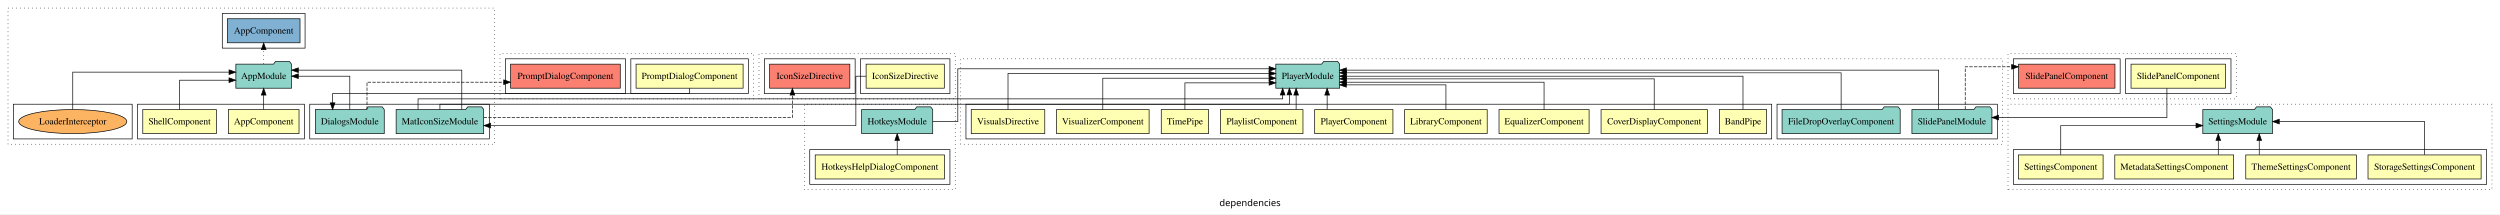
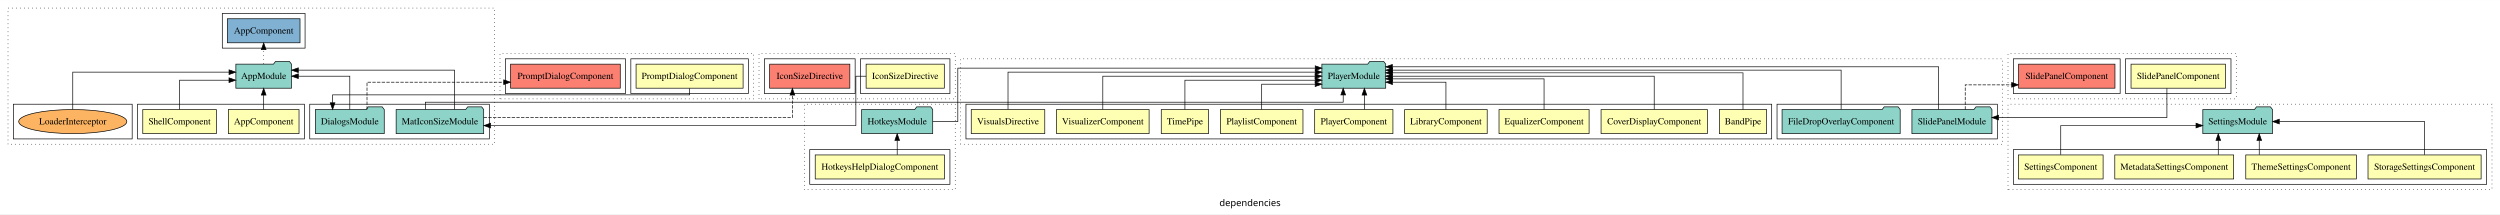
<svg xmlns="http://www.w3.org/2000/svg" width="3745pt" height="321pt" viewBox="0.00 0.00 3745.00 320.80">
  <g id="graph0" class="graph" transform="scale(1 1) rotate(0) translate(4 316.8)">
    <polygon fill="white" stroke="transparent" points="-4,4 -4,-316.8 3741,-316.8 3741,4 -4,4" />
    <text text-anchor="middle" x="1868.5" y="-8.2" font-family="sans-serif" font-size="14.00">dependencies</text>
    <g id="clust1" class="cluster">
      <polygon fill="none" stroke="black" stroke-dasharray="1,5" points="8,-100.8 8,-304.8 737,-304.8 737,-100.8 8,-100.8" />
    </g>
    <g id="clust2" class="cluster">
      <polygon fill="none" stroke="black" points="202,-108.8 202,-160.8 452,-160.8 452,-108.8 202,-108.8" />
    </g>
    <g id="clust5" class="cluster">
      <polygon fill="none" stroke="black" points="460,-108.8 460,-160.8 729,-160.8 729,-108.8 460,-108.8" />
    </g>
    <g id="clust7" class="cluster">
      <polygon fill="none" stroke="black" points="329,-244.8 329,-296.8 453,-296.8 453,-244.8 329,-244.8" />
    </g>
    <g id="clust8" class="cluster">
      <polygon fill="none" stroke="black" points="16,-108.8 16,-160.8 194,-160.8 194,-108.8 16,-108.8" />
    </g>
    <g id="clust9" class="cluster">
      <polygon fill="none" stroke="black" stroke-dasharray="1,5" points="745,-168.8 745,-236.8 1125,-236.8 1125,-168.8 745,-168.8" />
    </g>
    <g id="clust10" class="cluster">
      <polygon fill="none" stroke="black" points="941,-176.8 941,-228.8 1117,-228.8 1117,-176.8 941,-176.8" />
    </g>
    <g id="clust13" class="cluster">
      <polygon fill="none" stroke="black" points="753,-176.8 753,-228.8 933,-228.8 933,-176.8 753,-176.8" />
    </g>
    <g id="clust16" class="cluster">
      <polygon fill="none" stroke="black" stroke-dasharray="1,5" points="1201,-32.8 1201,-160.8 1427,-160.8 1427,-32.8 1201,-32.8" />
    </g>
    <g id="clust17" class="cluster">
      <polygon fill="none" stroke="black" points="1209,-40.8 1209,-92.8 1419,-92.8 1419,-40.8 1209,-40.8" />
    </g>
    <g id="clust23" class="cluster">
      <polygon fill="none" stroke="black" stroke-dasharray="1,5" points="1133,-168.8 1133,-236.8 1427,-236.8 1427,-168.8 1133,-168.8" />
    </g>
    <g id="clust24" class="cluster">
      <polygon fill="none" stroke="black" points="1285,-176.8 1285,-228.8 1419,-228.8 1419,-176.8 1285,-176.8" />
    </g>
    <g id="clust27" class="cluster">
      <polygon fill="none" stroke="black" points="1141,-176.8 1141,-228.8 1277,-228.8 1277,-176.8 1141,-176.8" />
    </g>
    <g id="clust30" class="cluster">
      <polygon fill="none" stroke="black" stroke-dasharray="1,5" points="1435,-100.8 1435,-228.8 2996,-228.8 2996,-100.8 1435,-100.8" />
    </g>
    <g id="clust31" class="cluster">
      <polygon fill="none" stroke="black" points="1443,-108.8 1443,-160.8 2650,-160.8 2650,-108.8 1443,-108.8" />
    </g>
    <g id="clust41" class="cluster">
      <polygon fill="none" stroke="black" points="2658,-108.8 2658,-160.8 2988,-160.8 2988,-108.8 2658,-108.8" />
    </g>
    <g id="clust45" class="cluster">
      <polygon fill="none" stroke="black" stroke-dasharray="1,5" points="3004,-32.8 3004,-160.8 3729,-160.8 3729,-32.8 3004,-32.8" />
    </g>
    <g id="clust46" class="cluster">
      <polygon fill="none" stroke="black" points="3012,-40.8 3012,-92.8 3721,-92.8 3721,-40.8 3012,-40.8" />
    </g>
    <g id="clust55" class="cluster">
      <polygon fill="none" stroke="black" stroke-dasharray="1,5" points="3004,-168.8 3004,-236.8 3346,-236.8 3346,-168.8 3004,-168.8" />
    </g>
    <g id="clust56" class="cluster">
      <polygon fill="none" stroke="black" points="3180,-176.8 3180,-228.8 3338,-228.8 3338,-176.8 3180,-176.8" />
    </g>
    <g id="clust59" class="cluster">
      <polygon fill="none" stroke="black" points="3012,-176.8 3012,-228.8 3172,-228.8 3172,-176.8 3012,-176.8" />
    </g>
    <g id="node1" class="node">
      <polygon fill="#ffffb3" stroke="black" points="443.94,-152.8 338.06,-152.8 338.06,-116.8 443.94,-116.8 443.94,-152.8" />
      <text text-anchor="middle" x="391" y="-130.6" font-family="Times,serif" font-size="14.00">AppComponent</text>
    </g>
    <g id="node3" class="node">
      <polygon fill="#8dd3c7" stroke="black" points="432.66,-220.8 429.66,-224.8 408.66,-224.8 405.66,-220.8 349.34,-220.8 349.34,-184.8 432.66,-184.8 432.66,-220.8" />
      <text text-anchor="middle" x="391" y="-198.6" font-family="Times,serif" font-size="14.00">AppModule</text>
    </g>
    <g id="edge1" class="edge">
      <path fill="none" stroke="black" d="M391,-153.02C391,-153.02 391,-174.53 391,-174.53" />
      <polygon fill="black" stroke="black" points="387.5,-174.53 391,-184.53 394.5,-174.53 387.5,-174.53" />
    </g>
    <g id="node2" class="node">
      <polygon fill="#ffffb3" stroke="black" points="320.11,-152.8 209.89,-152.8 209.89,-116.8 320.11,-116.8 320.11,-152.8" />
      <text text-anchor="middle" x="265" y="-130.6" font-family="Times,serif" font-size="14.00">ShellComponent</text>
    </g>
    <g id="edge2" class="edge">
      <path fill="none" stroke="black" d="M265,-153.07C265,-171.36 265,-196.8 265,-196.8 265,-196.8 339.04,-196.8 339.04,-196.8" />
      <polygon fill="black" stroke="black" points="339.04,-200.3 349.04,-196.8 339.04,-193.3 339.04,-200.3" />
    </g>
    <g id="node6" class="node">
      <polygon fill="#80b1d3" stroke="black" points="445.44,-288.8 336.56,-288.8 336.56,-252.8 445.44,-252.8 445.44,-288.8" />
      <text text-anchor="middle" x="391" y="-266.6" font-family="Times,serif" font-size="14.00">AppComponent </text>
    </g>
    <g id="edge5" class="edge">
      <path fill="none" stroke="black" stroke-dasharray="1,5" d="M391,-221.02C391,-221.02 391,-242.53 391,-242.53" />
      <polygon fill="black" stroke="black" points="387.5,-242.53 391,-252.53 394.5,-242.53 387.5,-242.53" />
    </g>
    <g id="node4" class="node">
      <polygon fill="#8dd3c7" stroke="black" points="571.6,-152.8 568.6,-156.8 547.6,-156.8 544.6,-152.8 468.4,-152.8 468.4,-116.8 571.6,-116.8 571.6,-152.8" />
      <text text-anchor="middle" x="520" y="-130.6" font-family="Times,serif" font-size="14.00">DialogsModule</text>
    </g>
    <g id="edge3" class="edge">
      <path fill="none" stroke="black" d="M520,-153.02C520,-173.17 520,-202.8 520,-202.8 520,-202.8 442.88,-202.8 442.88,-202.8" />
      <polygon fill="black" stroke="black" points="442.88,-199.3 432.88,-202.8 442.88,-206.3 442.88,-199.3" />
    </g>
    <g id="node9" class="node">
      <polygon fill="#fb8072" stroke="black" points="925.16,-220.8 760.84,-220.8 760.84,-184.8 925.16,-184.8 925.16,-220.8" />
      <text text-anchor="middle" x="843" y="-198.6" font-family="Times,serif" font-size="14.00">PromptDialogComponent </text>
    </g>
    <g id="edge8" class="edge">
      <path fill="none" stroke="black" stroke-dasharray="5,2" d="M545.78,-152.82C545.78,-170.17 545.78,-193.8 545.78,-193.8 545.78,-193.8 750.6,-193.8 750.6,-193.8" />
      <polygon fill="black" stroke="black" points="750.6,-197.3 760.6,-193.8 750.6,-190.3 750.6,-197.3" />
    </g>
    <g id="node5" class="node">
      <polygon fill="#8dd3c7" stroke="black" points="720.58,-152.8 717.58,-156.8 696.58,-156.8 693.58,-152.8 589.42,-152.8 589.42,-116.8 720.58,-116.8 720.58,-152.8" />
      <text text-anchor="middle" x="655" y="-130.6" font-family="Times,serif" font-size="14.00">MatIconSizeModule</text>
    </g>
    <g id="edge4" class="edge">
-       <path fill="none" stroke="black" d="M687.77,-153.05C687.77,-175.82 687.77,-211.8 687.77,-211.8 687.77,-211.8 442.89,-211.8 442.89,-211.8" />
-       <polygon fill="black" stroke="black" points="442.89,-208.3 432.89,-211.8 442.89,-215.3 442.89,-208.3" />
+       <path fill="none" stroke="black" d="M676.85,-153.05C676.85,-175.82 676.85,-211.8 676.85,-211.8 676.85,-211.8 442.87,-211.8 442.87,-211.8" />
+       <polygon fill="black" stroke="black" points="442.87,-208.3 432.87,-211.8 442.87,-215.3 442.87,-208.3" />
    </g>
    <g id="node13" class="node">
      <polygon fill="#fb8072" stroke="black" points="1269.06,-220.8 1148.94,-220.8 1148.94,-184.8 1269.06,-184.8 1269.06,-220.8" />
      <text text-anchor="middle" x="1209" y="-198.6" font-family="Times,serif" font-size="14.00">IconSizeDirective </text>
    </g>
    <g id="edge11" class="edge">
      <path fill="none" stroke="black" stroke-dasharray="5,2" d="M720.54,-140.8C861.95,-140.8 1183.03,-140.8 1183.03,-140.8 1183.03,-140.8 1183.03,-174.53 1183.03,-174.53" />
      <polygon fill="black" stroke="black" points="1179.53,-174.53 1183.03,-184.53 1186.53,-174.53 1179.53,-174.53" />
    </g>
    <g id="node23" class="node">
-       <polygon fill="#8dd3c7" stroke="black" points="2002.82,-220.8 1999.82,-224.8 1978.82,-224.8 1975.82,-220.8 1907.18,-220.8 1907.18,-184.8 2002.82,-184.8 2002.82,-220.8" />
-       <text text-anchor="middle" x="1955" y="-198.6" font-family="Times,serif" font-size="14.00">PlayerModule</text>
+       <polygon fill="#8dd3c7" stroke="black" points="2071.82,-220.8 2068.82,-224.8 2047.82,-224.8 2044.82,-220.8 1976.18,-220.8 1976.18,-184.8 2071.82,-184.8 2071.82,-220.8" />
+       <text text-anchor="middle" x="2024" y="-198.6" font-family="Times,serif" font-size="14.00">PlayerModule</text>
    </g>
    <g id="edge23" class="edge">
-       <path fill="none" stroke="black" d="M655,-152.86C655,-157.29 655,-160.8 655,-160.8 655,-160.8 1927.51,-160.8 1927.51,-160.8 1927.51,-160.8 1927.51,-174.74 1927.51,-174.74" />
-       <polygon fill="black" stroke="black" points="1924.01,-174.74 1927.51,-184.74 1931.01,-174.74 1924.01,-174.74" />
-     </g>
-     <g id="edge24" class="edge">
-       <path fill="none" stroke="black" d="M622.23,-152.99C622.23,-161.08 622.23,-168.8 622.23,-168.8 622.23,-168.8 1917.42,-168.8 1917.42,-168.8 1917.42,-168.8 1917.42,-174.61 1917.42,-174.61" />
-       <polygon fill="black" stroke="black" points="1913.92,-174.61 1917.42,-184.61 1920.92,-174.61 1913.92,-174.61" />
+       <path fill="none" stroke="black" d="M633.15,-153C633.15,-158.83 633.15,-163.8 633.15,-163.8 633.15,-163.8 2008.11,-163.8 2008.11,-163.8 2008.11,-163.8 2008.11,-174.67 2008.11,-174.67" />
+       <polygon fill="black" stroke="black" points="2004.61,-174.67 2008.11,-184.67 2011.61,-174.67 2004.61,-174.67" />
    </g>
    <g id="node7" class="node">
      <ellipse fill="#fdb462" stroke="black" cx="105" cy="-134.8" rx="80.98" ry="18" />
      <text text-anchor="middle" x="105" y="-130.6" font-family="Times,serif" font-size="14.00">LoaderInterceptor</text>
    </g>
    <g id="edge6" class="edge">
      <path fill="none" stroke="black" d="M105,-153.09C105,-175.01 105,-208.8 105,-208.8 105,-208.8 339.11,-208.8 339.11,-208.8" />
      <polygon fill="black" stroke="black" points="339.11,-212.3 349.11,-208.8 339.11,-205.3 339.11,-212.3" />
    </g>
    <g id="node8" class="node">
      <polygon fill="#ffffb3" stroke="black" points="1109.16,-220.8 948.84,-220.8 948.84,-184.8 1109.16,-184.8 1109.16,-220.8" />
      <text text-anchor="middle" x="1029" y="-198.6" font-family="Times,serif" font-size="14.00">PromptDialogComponent</text>
    </g>
    <g id="edge7" class="edge">
-       <path fill="none" stroke="black" d="M1029,-184.74C1029,-180.31 1029,-176.8 1029,-176.8 1029,-176.8 494.22,-176.8 494.22,-176.8 494.22,-176.8 494.22,-162.86 494.22,-162.86" />
-       <polygon fill="black" stroke="black" points="497.72,-162.86 494.22,-152.86 490.72,-162.86 497.72,-162.86" />
+       <path fill="none" stroke="black" d="M1029,-184.59C1029,-179.25 1029,-174.8 1029,-174.8 1029,-174.8 494.22,-174.8 494.22,-174.8 494.22,-174.8 494.22,-162.93 494.22,-162.93" />
+       <polygon fill="black" stroke="black" points="497.72,-162.93 494.22,-152.93 490.72,-162.93 497.72,-162.93" />
    </g>
    <g id="node10" class="node">
      <polygon fill="#ffffb3" stroke="black" points="1410.81,-84.8 1217.19,-84.8 1217.19,-48.8 1410.81,-48.8 1410.81,-84.8" />
      <text text-anchor="middle" x="1314" y="-62.6" font-family="Times,serif" font-size="14.00">HotkeysHelpDialogComponent</text>
    </g>
    <g id="node11" class="node">
      <polygon fill="#8dd3c7" stroke="black" points="1393.21,-152.8 1390.21,-156.8 1369.21,-156.8 1366.21,-152.8 1286.79,-152.8 1286.79,-116.8 1393.21,-116.8 1393.21,-152.8" />
      <text text-anchor="middle" x="1340" y="-130.6" font-family="Times,serif" font-size="14.00">HotkeysModule</text>
    </g>
    <g id="edge9" class="edge">
      <path fill="none" stroke="black" d="M1340,-85.02C1340,-85.02 1340,-106.53 1340,-106.53" />
      <polygon fill="black" stroke="black" points="1336.5,-106.53 1340,-116.53 1343.5,-106.53 1336.5,-106.53" />
    </g>
    <g id="edge22" class="edge">
-       <path fill="none" stroke="black" d="M1393.35,-134.8C1413.11,-134.8 1430.81,-134.8 1430.81,-134.8 1430.81,-134.8 1430.81,-213.8 1430.81,-213.8 1430.81,-213.8 1897.09,-213.8 1897.09,-213.8" />
-       <polygon fill="black" stroke="black" points="1897.09,-217.3 1907.09,-213.8 1897.09,-210.3 1897.09,-217.3" />
+       <path fill="none" stroke="black" d="M1393.35,-134.8C1413.11,-134.8 1430.81,-134.8 1430.81,-134.8 1430.81,-134.8 1430.81,-214.8 1430.81,-214.8 1430.81,-214.8 1966.21,-214.8 1966.21,-214.8" />
+       <polygon fill="black" stroke="black" points="1966.21,-218.3 1976.21,-214.8 1966.21,-211.3 1966.21,-218.3" />
    </g>
    <g id="node12" class="node">
      <polygon fill="#ffffb3" stroke="black" points="1410.56,-220.8 1293.44,-220.8 1293.44,-184.8 1410.56,-184.8 1410.56,-220.8" />
      <text text-anchor="middle" x="1352" y="-198.6" font-family="Times,serif" font-size="14.00">IconSizeDirective</text>
    </g>
    <g id="edge10" class="edge">
      <path fill="none" stroke="black" d="M1293.4,-202.8C1284.43,-202.8 1278.09,-202.8 1278.09,-202.8 1278.09,-202.8 1278.09,-128.8 1278.09,-128.8 1278.09,-128.8 730.8,-128.8 730.8,-128.8" />
      <polygon fill="black" stroke="black" points="730.8,-125.3 720.8,-128.8 730.8,-132.3 730.8,-125.3" />
    </g>
    <g id="node14" class="node">
      <polygon fill="#ffffb3" stroke="black" points="2642.44,-152.8 2571.56,-152.8 2571.56,-116.8 2642.44,-116.8 2642.44,-152.8" />
      <text text-anchor="middle" x="2607" y="-130.6" font-family="Times,serif" font-size="14.00">BandPipe</text>
    </g>
    <g id="edge12" class="edge">
-       <path fill="none" stroke="black" d="M2607,-153.02C2607,-173.17 2607,-202.8 2607,-202.8 2607,-202.8 2012.68,-202.8 2012.68,-202.8" />
-       <polygon fill="black" stroke="black" points="2012.68,-199.3 2002.68,-202.8 2012.68,-206.3 2012.68,-199.3" />
+       <path fill="none" stroke="black" d="M2607,-152.84C2607,-174.46 2607,-207.8 2607,-207.8 2607,-207.8 2081.71,-207.8 2081.71,-207.8" />
+       <polygon fill="black" stroke="black" points="2081.71,-204.3 2071.71,-207.8 2081.71,-211.3 2081.71,-204.3" />
    </g>
    <g id="node15" class="node">
      <polygon fill="#ffffb3" stroke="black" points="2553.6,-152.8 2394.4,-152.8 2394.4,-116.8 2553.6,-116.8 2553.6,-152.8" />
      <text text-anchor="middle" x="2474" y="-130.6" font-family="Times,serif" font-size="14.00">CoverDisplayComponent</text>
    </g>
    <g id="edge13" class="edge">
-       <path fill="none" stroke="black" d="M2474,-152.97C2474,-171.89 2474,-198.8 2474,-198.8 2474,-198.8 2012.9,-198.8 2012.9,-198.8" />
-       <polygon fill="black" stroke="black" points="2012.9,-195.3 2002.9,-198.8 2012.9,-202.3 2012.9,-195.3" />
+       <path fill="none" stroke="black" d="M2474,-153.02C2474,-173.17 2474,-202.8 2474,-202.8 2474,-202.8 2081.73,-202.8 2081.73,-202.8" />
+       <polygon fill="black" stroke="black" points="2081.73,-199.3 2071.73,-202.8 2081.73,-206.3 2081.73,-199.3" />
    </g>
    <g id="node16" class="node">
      <polygon fill="#ffffb3" stroke="black" points="2376.47,-152.8 2241.53,-152.8 2241.53,-116.8 2376.47,-116.8 2376.47,-152.8" />
      <text text-anchor="middle" x="2309" y="-130.6" font-family="Times,serif" font-size="14.00">EqualizerComponent</text>
    </g>
    <g id="edge14" class="edge">
-       <path fill="none" stroke="black" d="M2309,-152.82C2309,-170.17 2309,-193.8 2309,-193.8 2309,-193.8 2012.74,-193.8 2012.74,-193.8" />
-       <polygon fill="black" stroke="black" points="2012.74,-190.3 2002.74,-193.8 2012.74,-197.3 2012.74,-190.3" />
+       <path fill="none" stroke="black" d="M2309,-152.97C2309,-171.89 2309,-198.8 2309,-198.8 2309,-198.8 2081.7,-198.8 2081.7,-198.8" />
+       <polygon fill="black" stroke="black" points="2081.7,-195.3 2071.7,-198.8 2081.7,-202.3 2081.7,-195.3" />
    </g>
    <g id="node17" class="node">
      <polygon fill="#ffffb3" stroke="black" points="2223.81,-152.8 2100.19,-152.8 2100.19,-116.8 2223.81,-116.8 2223.81,-152.8" />
      <text text-anchor="middle" x="2162" y="-130.6" font-family="Times,serif" font-size="14.00">LibraryComponent</text>
    </g>
    <g id="edge15" class="edge">
-       <path fill="none" stroke="black" d="M2162,-152.81C2162,-168.85 2162,-189.8 2162,-189.8 2162,-189.8 2012.75,-189.8 2012.75,-189.8" />
-       <polygon fill="black" stroke="black" points="2012.75,-186.3 2002.75,-189.8 2012.75,-193.3 2012.75,-186.3" />
+       <path fill="none" stroke="black" d="M2162,-152.82C2162,-170.17 2162,-193.8 2162,-193.8 2162,-193.8 2081.88,-193.8 2081.88,-193.8" />
+       <polygon fill="black" stroke="black" points="2081.88,-190.3 2071.88,-193.8 2081.88,-197.3 2081.88,-190.3" />
    </g>
    <g id="node18" class="node">
      <polygon fill="#ffffb3" stroke="black" points="2082.6,-152.8 1965.4,-152.8 1965.4,-116.8 2082.6,-116.8 2082.6,-152.8" />
      <text text-anchor="middle" x="2024" y="-130.6" font-family="Times,serif" font-size="14.00">PlayerComponent</text>
    </g>
    <g id="edge16" class="edge">
-       <path fill="none" stroke="black" d="M1984.06,-153.02C1984.06,-153.02 1984.06,-174.53 1984.06,-174.53" />
-       <polygon fill="black" stroke="black" points="1980.56,-174.53 1984.06,-184.53 1987.56,-174.53 1980.56,-174.53" />
+       <path fill="none" stroke="black" d="M2039.89,-153.02C2039.89,-153.02 2039.89,-174.53 2039.89,-174.53" />
+       <polygon fill="black" stroke="black" points="2036.39,-174.53 2039.89,-184.53 2043.39,-174.53 2036.39,-174.53" />
    </g>
    <g id="node19" class="node">
      <polygon fill="#ffffb3" stroke="black" points="1947.84,-152.8 1824.16,-152.8 1824.16,-116.8 1947.84,-116.8 1947.84,-152.8" />
      <text text-anchor="middle" x="1886" y="-130.6" font-family="Times,serif" font-size="14.00">PlaylistComponent</text>
    </g>
    <g id="edge17" class="edge">
-       <path fill="none" stroke="black" d="M1937.59,-153.02C1937.59,-153.02 1937.59,-174.53 1937.59,-174.53" />
-       <polygon fill="black" stroke="black" points="1934.09,-174.53 1937.59,-184.53 1941.09,-174.53 1934.09,-174.53" />
+       <path fill="none" stroke="black" d="M1886,-152.83C1886,-169.2 1886,-190.8 1886,-190.8 1886,-190.8 1966.12,-190.8 1966.12,-190.8" />
+       <polygon fill="black" stroke="black" points="1966.12,-194.3 1976.12,-190.8 1966.12,-187.3 1966.12,-194.3" />
    </g>
    <g id="node20" class="node">
      <polygon fill="#ffffb3" stroke="black" points="1806.44,-152.8 1735.56,-152.8 1735.56,-116.8 1806.44,-116.8 1806.44,-152.8" />
      <text text-anchor="middle" x="1771" y="-130.6" font-family="Times,serif" font-size="14.00">TimePipe</text>
    </g>
    <g id="edge18" class="edge">
-       <path fill="none" stroke="black" d="M1771,-152.83C1771,-169.86 1771,-192.8 1771,-192.8 1771,-192.8 1897.14,-192.8 1897.14,-192.8" />
-       <polygon fill="black" stroke="black" points="1897.14,-196.3 1907.14,-192.8 1897.14,-189.3 1897.14,-196.3" />
+       <path fill="none" stroke="black" d="M1771,-153.07C1771,-171.36 1771,-196.8 1771,-196.8 1771,-196.8 1966.12,-196.8 1966.12,-196.8" />
+       <polygon fill="black" stroke="black" points="1966.12,-200.3 1976.12,-196.8 1966.12,-193.3 1966.12,-200.3" />
    </g>
    <g id="node21" class="node">
      <polygon fill="#ffffb3" stroke="black" points="1717.36,-152.8 1578.64,-152.8 1578.64,-116.8 1717.36,-116.8 1717.36,-152.8" />
      <text text-anchor="middle" x="1648" y="-130.6" font-family="Times,serif" font-size="14.00">VisualizerComponent</text>
    </g>
    <g id="edge19" class="edge">
-       <path fill="none" stroke="black" d="M1648,-152.91C1648,-172.14 1648,-199.8 1648,-199.8 1648,-199.8 1897.03,-199.8 1897.03,-199.8" />
-       <polygon fill="black" stroke="black" points="1897.03,-203.3 1907.03,-199.8 1897.03,-196.3 1897.03,-203.3" />
+       <path fill="none" stroke="black" d="M1648,-153.02C1648,-173.17 1648,-202.8 1648,-202.8 1648,-202.8 1966,-202.8 1966,-202.8" />
+       <polygon fill="black" stroke="black" points="1966,-206.3 1976,-202.8 1966,-199.3 1966,-206.3" />
    </g>
    <g id="node22" class="node">
      <polygon fill="#ffffb3" stroke="black" points="1561.08,-152.8 1450.92,-152.8 1450.92,-116.8 1561.08,-116.8 1561.08,-152.8" />
      <text text-anchor="middle" x="1506" y="-130.6" font-family="Times,serif" font-size="14.00">VisualsDirective</text>
    </g>
    <g id="edge20" class="edge">
-       <path fill="none" stroke="black" d="M1506,-152.97C1506,-174.3 1506,-206.8 1506,-206.8 1506,-206.8 1896.95,-206.8 1896.95,-206.8" />
-       <polygon fill="black" stroke="black" points="1896.95,-210.3 1906.95,-206.8 1896.95,-203.3 1896.95,-210.3" />
+       <path fill="none" stroke="black" d="M1506,-153.09C1506,-175.01 1506,-208.8 1506,-208.8 1506,-208.8 1966.2,-208.8 1966.2,-208.8" />
+       <polygon fill="black" stroke="black" points="1966.2,-212.3 1976.2,-208.8 1966.2,-205.3 1966.2,-212.3" />
    </g>
    <g id="node24" class="node">
      <polygon fill="#8dd3c7" stroke="black" points="2842.47,-152.8 2839.47,-156.8 2818.47,-156.8 2815.47,-152.8 2665.53,-152.8 2665.53,-116.8 2842.47,-116.8 2842.47,-152.8" />
      <text text-anchor="middle" x="2754" y="-130.6" font-family="Times,serif" font-size="14.00">FileDropOverlayComponent</text>
    </g>
    <g id="edge21" class="edge">
-       <path fill="none" stroke="black" d="M2754,-152.84C2754,-174.46 2754,-207.8 2754,-207.8 2754,-207.8 2012.88,-207.8 2012.88,-207.8" />
-       <polygon fill="black" stroke="black" points="2012.88,-204.3 2002.88,-207.8 2012.88,-211.3 2012.88,-204.3" />
+       <path fill="none" stroke="black" d="M2754,-153.05C2754,-175.82 2754,-211.8 2754,-211.8 2754,-211.8 2081.9,-211.8 2081.9,-211.8" />
+       <polygon fill="black" stroke="black" points="2081.9,-208.3 2071.9,-211.8 2081.9,-215.3 2081.9,-208.3" />
    </g>
    <g id="node25" class="node">
      <polygon fill="#8dd3c7" stroke="black" points="2979.94,-152.8 2976.94,-156.8 2955.94,-156.8 2952.94,-152.8 2860.06,-152.8 2860.06,-116.8 2979.94,-116.8 2979.94,-152.8" />
      <text text-anchor="middle" x="2920" y="-130.6" font-family="Times,serif" font-size="14.00">SlidePanelModule</text>
    </g>
-     <g id="edge25" class="edge">
-       <path fill="none" stroke="black" d="M2900.09,-153.05C2900.09,-175.82 2900.09,-211.8 2900.09,-211.8 2900.09,-211.8 2012.84,-211.8 2012.84,-211.8" />
-       <polygon fill="black" stroke="black" points="2012.84,-208.3 2002.84,-211.8 2012.84,-215.3 2012.84,-208.3" />
+     <g id="edge24" class="edge">
+       <path fill="none" stroke="black" d="M2900.09,-153C2900.09,-177.16 2900.09,-216.8 2900.09,-216.8 2900.09,-216.8 2081.72,-216.8 2081.72,-216.8" />
+       <polygon fill="black" stroke="black" points="2081.72,-213.3 2071.72,-216.8 2081.72,-220.3 2081.72,-213.3" />
    </g>
    <g id="node32" class="node">
      <polygon fill="#fb8072" stroke="black" points="3164.21,-220.8 3019.79,-220.8 3019.79,-184.8 3164.21,-184.8 3164.21,-220.8" />
      <text text-anchor="middle" x="3092" y="-198.6" font-family="Times,serif" font-size="14.00">SlidePanelComponent </text>
    </g>
-     <g id="edge31" class="edge">
-       <path fill="none" stroke="black" stroke-dasharray="5,2" d="M2939.91,-153C2939.91,-177.16 2939.91,-216.8 2939.91,-216.8 2939.91,-216.8 3009.52,-216.8 3009.52,-216.8" />
-       <polygon fill="black" stroke="black" points="3009.52,-220.3 3019.52,-216.8 3009.52,-213.3 3009.52,-220.3" />
+     <g id="edge30" class="edge">
+       <path fill="none" stroke="black" stroke-dasharray="5,2" d="M2939.91,-152.81C2939.91,-168.85 2939.91,-189.8 2939.91,-189.8 2939.91,-189.8 3009.52,-189.8 3009.52,-189.8" />
+       <polygon fill="black" stroke="black" points="3009.52,-193.3 3019.52,-189.8 3009.52,-186.3 3009.52,-193.3" />
    </g>
    <g id="node26" class="node">
      <polygon fill="#ffffb3" stroke="black" points="3342.03,-84.8 3163.97,-84.8 3163.97,-48.8 3342.03,-48.8 3342.03,-84.8" />
      <text text-anchor="middle" x="3253" y="-62.6" font-family="Times,serif" font-size="14.00">MetadataSettingsComponent</text>
    </g>
    <g id="node30" class="node">
      <polygon fill="#8dd3c7" stroke="black" points="3400.17,-152.8 3397.17,-156.8 3376.17,-156.8 3373.17,-152.8 3295.83,-152.8 3295.83,-116.8 3400.17,-116.8 3400.17,-152.8" />
      <text text-anchor="middle" x="3348" y="-130.6" font-family="Times,serif" font-size="14.00">SettingsModule</text>
    </g>
-     <g id="edge26" class="edge">
+     <g id="edge25" class="edge">
      <path fill="none" stroke="black" d="M3318.97,-85.02C3318.97,-85.02 3318.97,-106.53 3318.97,-106.53" />
      <polygon fill="black" stroke="black" points="3315.47,-106.53 3318.97,-116.53 3322.47,-106.53 3315.47,-106.53" />
    </g>
    <g id="node27" class="node">
      <polygon fill="#ffffb3" stroke="black" points="3146.45,-84.8 3019.55,-84.8 3019.55,-48.8 3146.45,-48.8 3146.45,-84.8" />
      <text text-anchor="middle" x="3083" y="-62.6" font-family="Times,serif" font-size="14.00">SettingsComponent</text>
    </g>
-     <g id="edge27" class="edge">
+     <g id="edge26" class="edge">
      <path fill="none" stroke="black" d="M3083,-85.07C3083,-103.36 3083,-128.8 3083,-128.8 3083,-128.8 3285.64,-128.8 3285.64,-128.8" />
      <polygon fill="black" stroke="black" points="3285.64,-132.3 3295.64,-128.8 3285.64,-125.3 3285.64,-132.3" />
    </g>
    <g id="node28" class="node">
      <polygon fill="#ffffb3" stroke="black" points="3712.71,-84.8 3543.29,-84.8 3543.29,-48.8 3712.71,-48.8 3712.71,-84.8" />
      <text text-anchor="middle" x="3628" y="-62.6" font-family="Times,serif" font-size="14.00">StorageSettingsComponent</text>
    </g>
-     <g id="edge28" class="edge">
+     <g id="edge27" class="edge">
      <path fill="none" stroke="black" d="M3628,-85.02C3628,-105.17 3628,-134.8 3628,-134.8 3628,-134.8 3410.34,-134.8 3410.34,-134.8" />
      <polygon fill="black" stroke="black" points="3410.34,-131.3 3400.34,-134.8 3410.34,-138.3 3410.34,-131.3" />
    </g>
    <g id="node29" class="node">
      <polygon fill="#ffffb3" stroke="black" points="3525.82,-84.8 3360.18,-84.8 3360.18,-48.8 3525.82,-48.8 3525.82,-84.8" />
      <text text-anchor="middle" x="3443" y="-62.6" font-family="Times,serif" font-size="14.00">ThemeSettingsComponent</text>
    </g>
-     <g id="edge29" class="edge">
+     <g id="edge28" class="edge">
      <path fill="none" stroke="black" d="M3380.34,-85.02C3380.34,-85.02 3380.34,-106.53 3380.34,-106.53" />
      <polygon fill="black" stroke="black" points="3376.84,-106.53 3380.34,-116.53 3383.84,-106.53 3376.84,-106.53" />
    </g>
    <g id="node31" class="node">
      <polygon fill="#ffffb3" stroke="black" points="3329.71,-220.8 3188.29,-220.8 3188.29,-184.8 3329.71,-184.8 3329.71,-220.8" />
      <text text-anchor="middle" x="3259" y="-198.6" font-family="Times,serif" font-size="14.00">SlidePanelComponent</text>
    </g>
-     <g id="edge30" class="edge">
+     <g id="edge29" class="edge">
      <path fill="none" stroke="black" d="M3242.03,-184.53C3242.03,-166.24 3242.03,-140.8 3242.03,-140.8 3242.03,-140.8 2989.82,-140.8 2989.82,-140.8" />
      <polygon fill="black" stroke="black" points="2989.82,-137.3 2979.82,-140.8 2989.82,-144.3 2989.82,-137.3" />
    </g>
  </g>
</svg>
